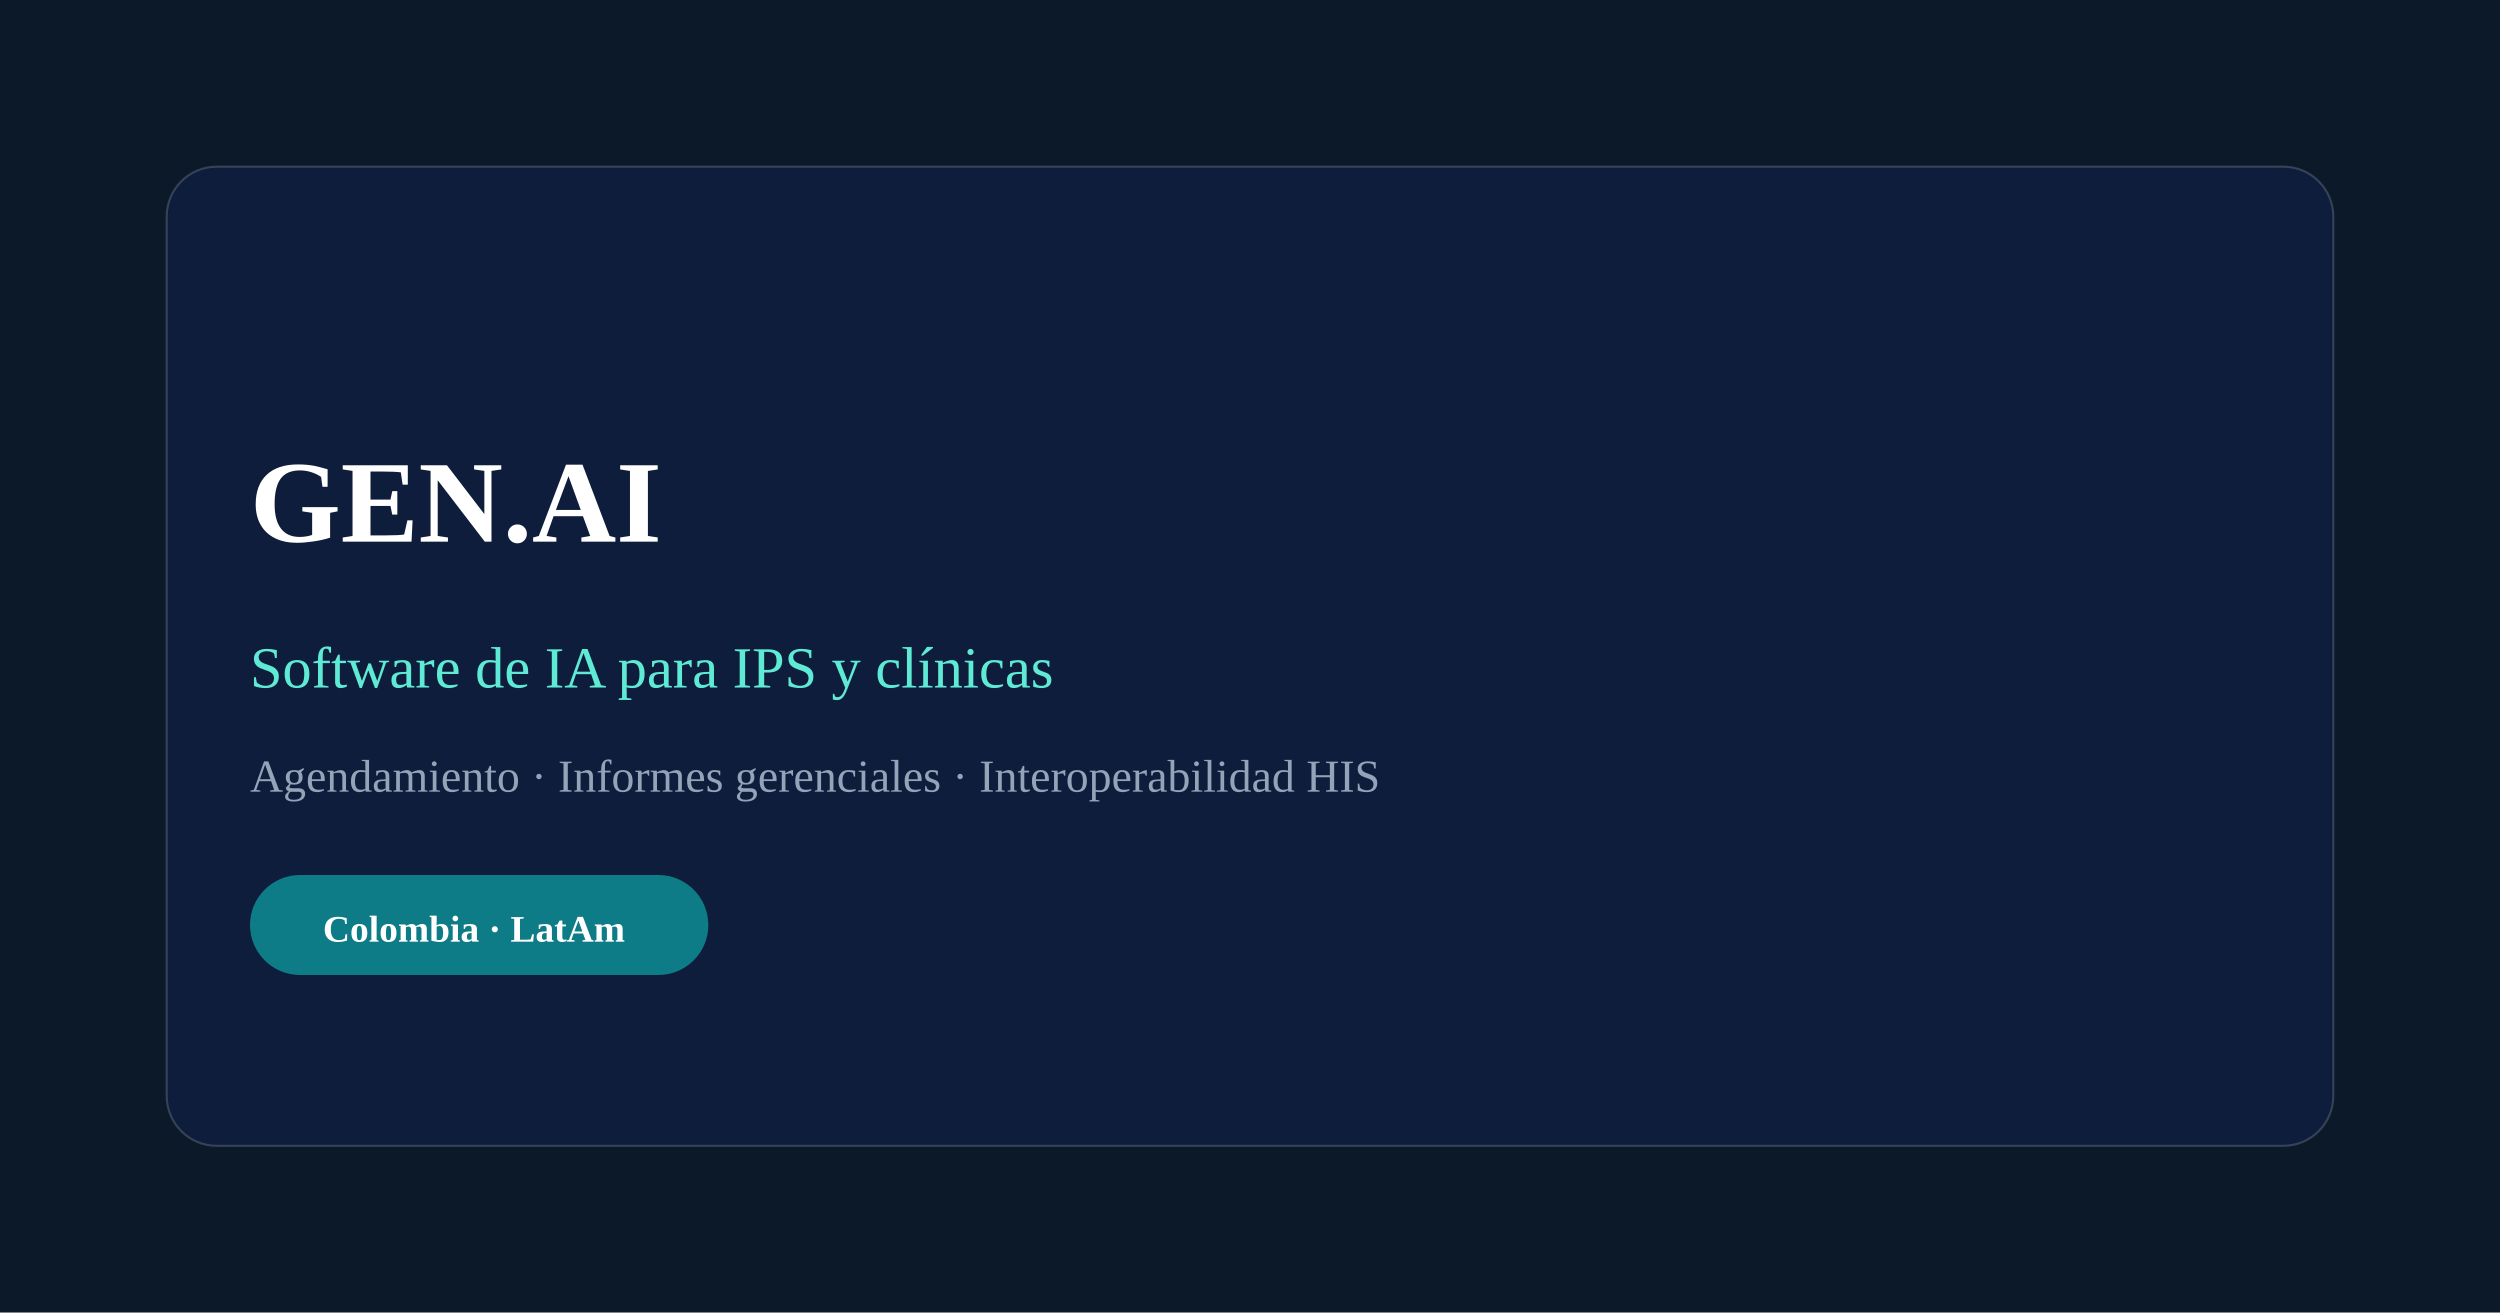
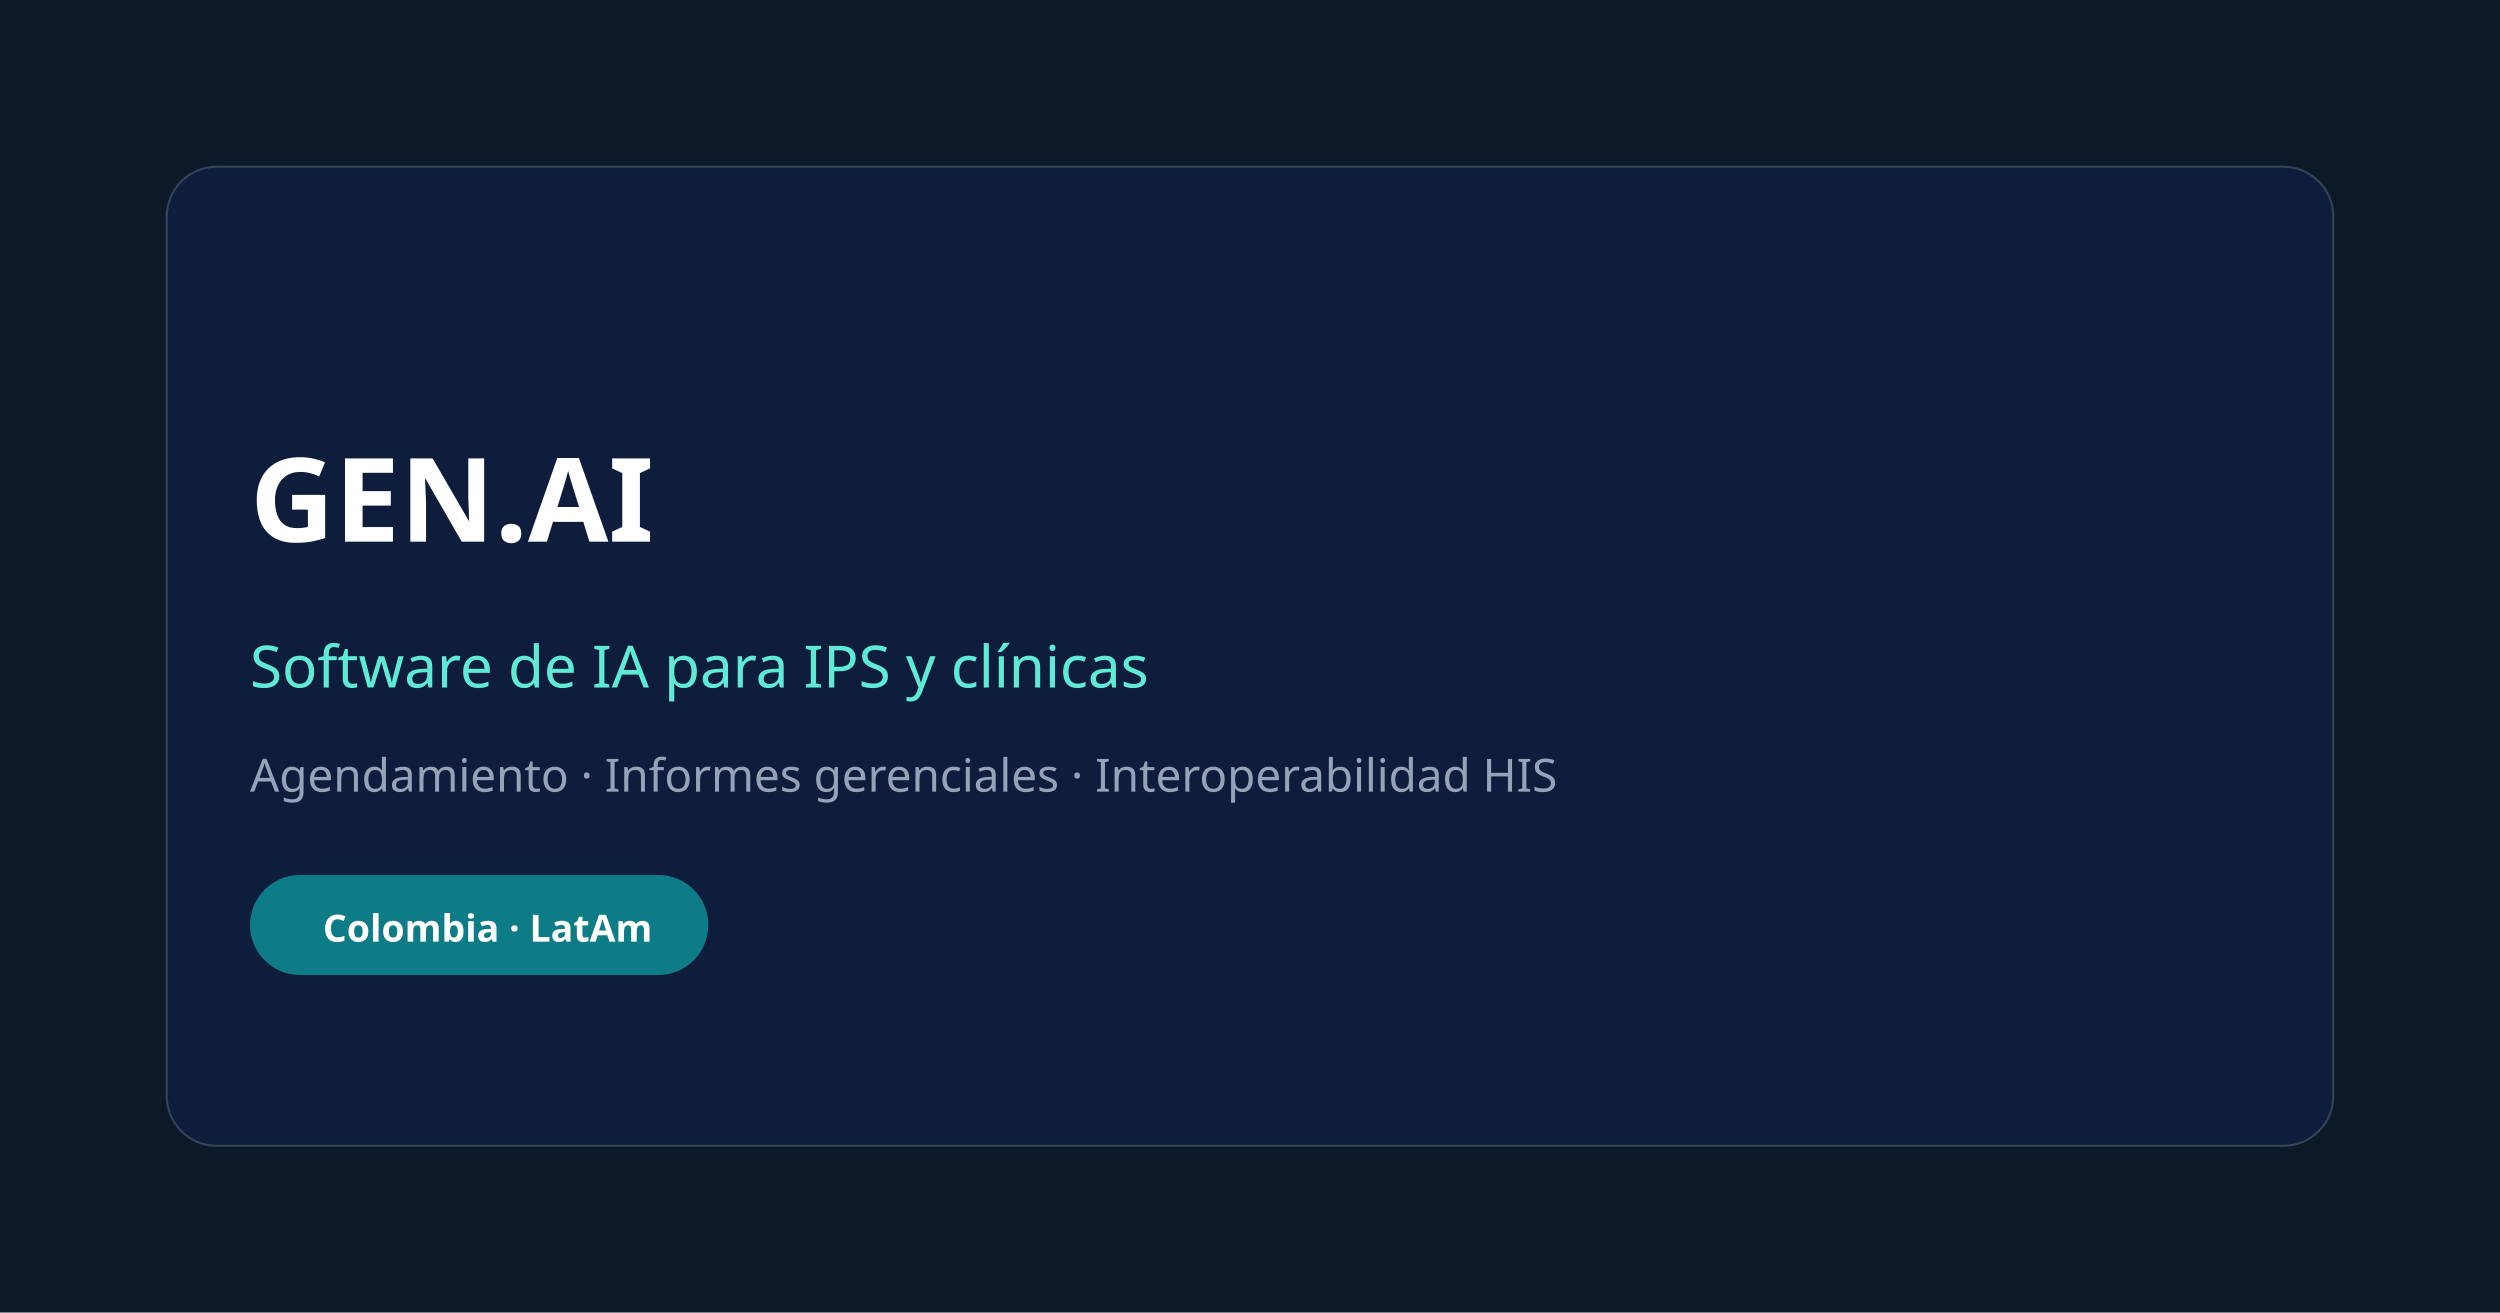
<svg xmlns="http://www.w3.org/2000/svg" width="1200" height="630" viewBox="0 0 1200 630" fill="none" role="img" aria-label="GEN.AI — Software de IA para agendamiento médico en Colombia y Latinoamérica">
  <rect width="1200" height="630" fill="#0c1929" />
  <rect x="80" y="80" width="1040" height="470" rx="24" fill="#163ba3" fill-opacity="0.15" />
  <rect x="80" y="80" width="1040" height="470" rx="24" stroke="#d8e2ec" stroke-opacity="0.2" />
-   <text x="120" y="260" font-family="Source Sans 3, sans-serif" font-size="56" font-weight="700" fill="#FFFFFF">GEN.AI</text>
-   <text x="120" y="330" font-family="Source Sans 3, sans-serif" font-size="28" fill="#5eead4">Software de IA para IPS y clínicas</text>
-   <text x="120" y="380" font-family="Source Sans 3, sans-serif" font-size="22" fill="#94a3b8">Agendamiento · Informes gerenciales · Interoperabilidad HIS</text>
+   <text x="120" y="260" font-family="'Source Sans 3', sans-serif" font-size="56" font-weight="700" fill="#FFFFFF">GEN.AI</text>
+   <text x="120" y="330" font-family="'Source Sans 3', sans-serif" font-size="28" fill="#5eead4">Software de IA para IPS y clínicas</text>
+   <text x="120" y="380" font-family="'Source Sans 3', sans-serif" font-size="22" fill="#94a3b8">Agendamiento · Informes gerenciales · Interoperabilidad HIS</text>
  <rect x="120" y="420" width="220" height="48" rx="24" fill="#0e7c86" />
-   <text x="155" y="452" font-family="Source Sans 3, sans-serif" font-size="18" font-weight="600" fill="#FFFFFF">Colombia · LatAm</text>
+   <text x="155" y="452" font-family="'Source Sans 3', sans-serif" font-size="18" font-weight="600" fill="#FFFFFF">Colombia · LatAm</text>
</svg>
